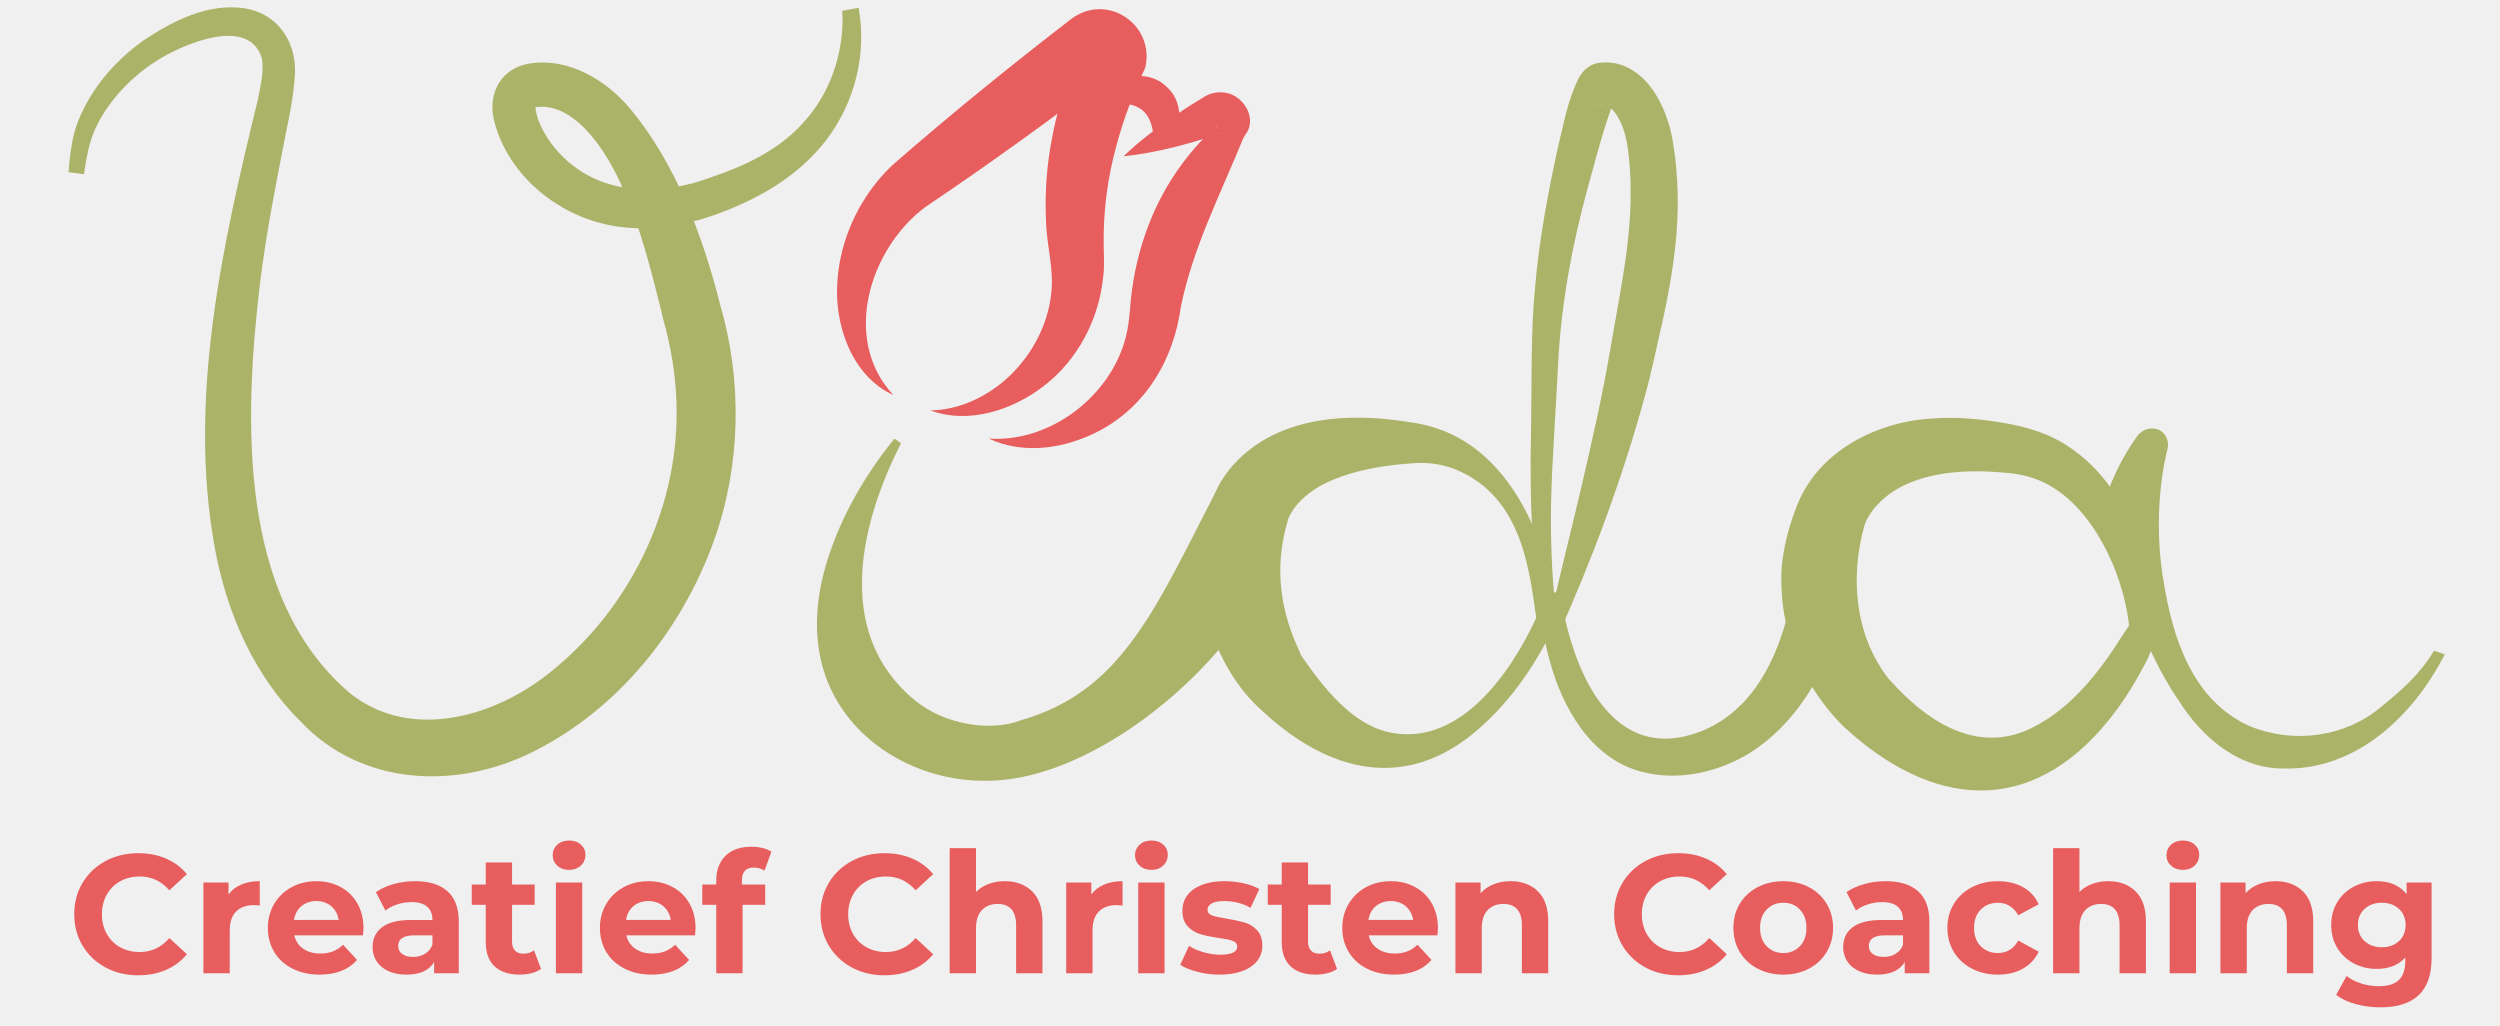
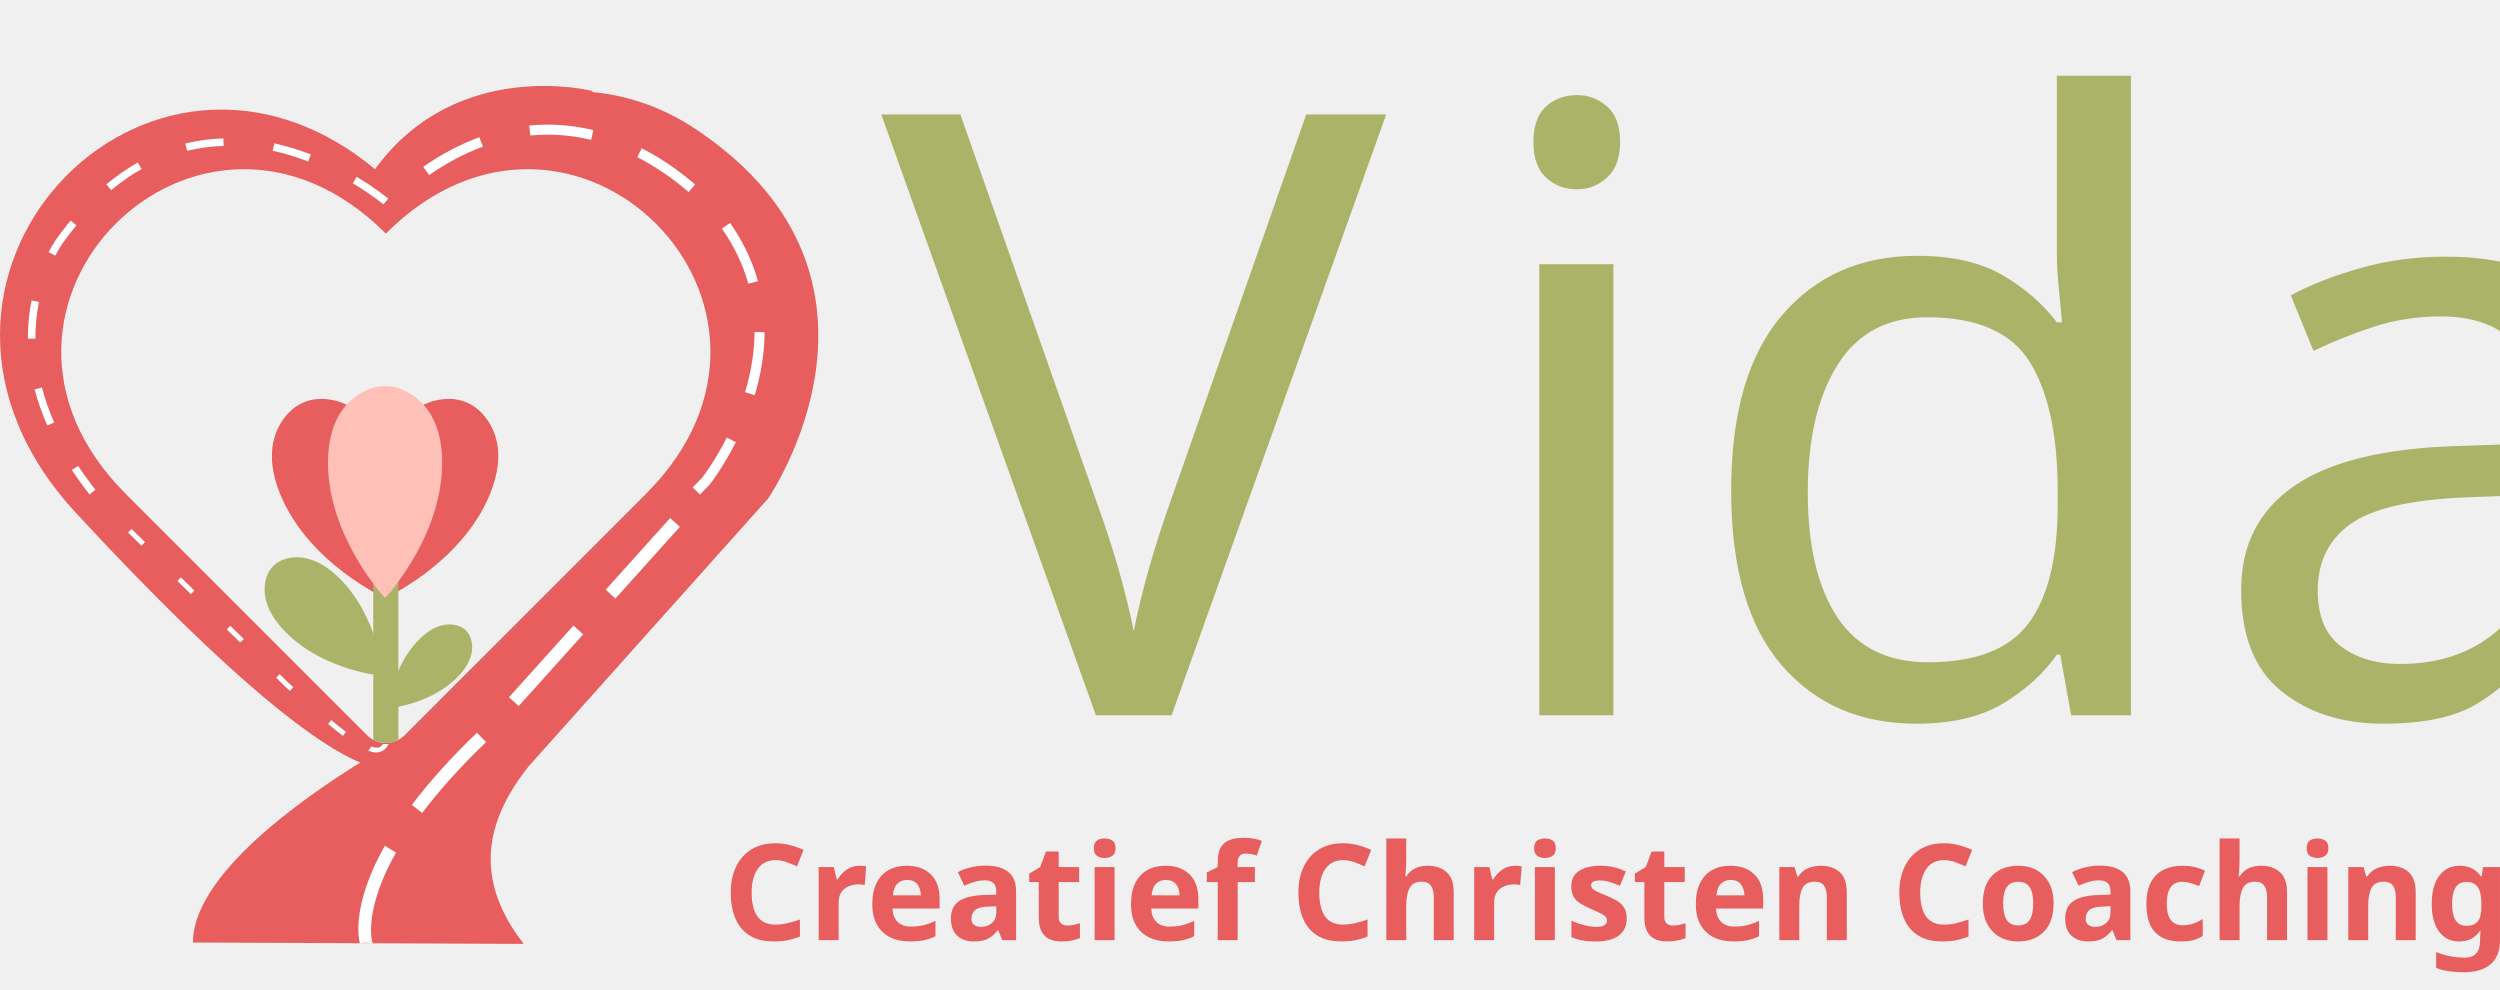
- <svg xmlns="http://www.w3.org/2000/svg" id="Layer_1" viewBox="0 0 1024 420">
+ <svg xmlns="http://www.w3.org/2000/svg" id="Layer_1" viewBox="0 0 1672.19 661.94">
  <defs>
-     <style>.cls-1{fill:#e85d5d;}.cls-2{fill:#abb368;}</style>
+     <style>.cls-1{fill:#fff;}.cls-2{fill:#ffc0b8;}.cls-3{letter-spacing:.06em;}.cls-4{font-family:MarianeLusia, 'Mariane Lusia';font-size:562.87px;}.cls-4,.cls-5{fill:#abb368;}.cls-6{fill:#e85d5d;}</style>
  </defs>
-   <path class="cls-1" d="m43.22,396.26c-3.98-2.14-7.11-5.11-9.39-8.91-2.28-3.8-3.42-8.09-3.42-12.88s1.14-9.08,3.42-12.88c2.28-3.8,5.41-6.77,9.39-8.91,3.98-2.14,8.46-3.21,13.44-3.21,4.19,0,7.98.74,11.36,2.21,3.38,1.47,6.23,3.59,8.53,6.36l-7.18,6.63c-3.27-3.78-7.32-5.66-12.16-5.66-2.99,0-5.67.66-8.01,1.97s-4.18,3.14-5.49,5.49-1.97,5.02-1.97,8.01.66,5.67,1.97,8.01,3.14,4.18,5.49,5.49,5.02,1.97,8.01,1.97c4.83,0,8.89-1.91,12.16-5.73l7.18,6.63c-2.3,2.81-5.16,4.95-8.57,6.42-3.41,1.47-7.21,2.21-11.4,2.21-4.93,0-9.38-1.07-13.37-3.21Z" />
-   <path class="cls-1" d="m98.83,362.31c2.19-.92,4.71-1.38,7.56-1.38v9.95c-1.2-.09-2-.14-2.42-.14-3.09,0-5.5.86-7.25,2.59-1.75,1.73-2.62,4.32-2.62,7.77v17.55h-10.78v-37.16h10.29v4.9c1.29-1.8,3.03-3.15,5.21-4.08Z" />
-   <path class="cls-1" d="m148.67,383.1h-28.12c.51,2.3,1.7,4.12,3.59,5.46,1.89,1.34,4.24,2,7.05,2,1.93,0,3.65-.29,5.15-.86,1.5-.58,2.89-1.49,4.18-2.73l5.73,6.22c-3.5,4.01-8.61,6.01-15.33,6.01-4.19,0-7.9-.82-11.12-2.45-3.22-1.63-5.71-3.9-7.46-6.8-1.75-2.9-2.62-6.19-2.62-9.88s.86-6.92,2.59-9.84c1.73-2.92,4.1-5.2,7.12-6.84,3.02-1.63,6.39-2.45,10.12-2.45s6.93.78,9.88,2.35,5.26,3.81,6.94,6.74c1.68,2.92,2.52,6.32,2.52,10.19,0,.14-.07,1.11-.21,2.9Zm-25.21-11.95c-1.66,1.38-2.67,3.27-3.04,5.66h18.31c-.37-2.35-1.38-4.22-3.04-5.63-1.66-1.4-3.69-2.11-6.08-2.11s-4.49.69-6.15,2.07Z" />
-   <path class="cls-1" d="m183.28,365.04c3.08,2.74,4.63,6.87,4.63,12.4v21.21h-10.09v-4.63c-2.03,3.45-5.8,5.18-11.33,5.18-2.86,0-5.33-.48-7.43-1.45-2.1-.97-3.7-2.3-4.8-4.01-1.11-1.7-1.66-3.64-1.66-5.8,0-3.45,1.3-6.17,3.9-8.15,2.6-1.98,6.62-2.97,12.05-2.97h8.57c0-2.35-.71-4.16-2.14-5.42-1.43-1.27-3.57-1.9-6.42-1.9-1.98,0-3.93.31-5.84.93s-3.54,1.46-4.87,2.52l-3.87-7.53c2.03-1.43,4.46-2.53,7.29-3.32,2.83-.78,5.74-1.17,8.74-1.17,5.76,0,10.18,1.37,13.26,4.11Zm-9.19,25.63c1.43-.85,2.44-2.11,3.04-3.76v-3.8h-7.39c-4.42,0-6.63,1.45-6.63,4.35,0,1.38.54,2.48,1.62,3.28,1.08.81,2.57,1.21,4.46,1.21s3.48-.43,4.9-1.28Z" />
-   <path class="cls-1" d="m221.62,396.85c-1.06.78-2.36,1.37-3.9,1.76s-3.17.59-4.87.59c-4.42,0-7.84-1.13-10.26-3.38-2.42-2.26-3.63-5.57-3.63-9.95v-15.27h-5.73v-8.29h5.73v-9.05h10.78v9.05h9.26v8.29h-9.26v15.13c0,1.57.4,2.78,1.21,3.63.8.85,1.95,1.28,3.42,1.28,1.7,0,3.15-.46,4.35-1.38l2.9,7.6Z" />
-   <path class="cls-1" d="m228.25,354.57c-1.24-1.15-1.87-2.58-1.87-4.28s.62-3.13,1.87-4.28c1.24-1.15,2.85-1.73,4.84-1.73s3.59.55,4.83,1.66,1.87,2.49,1.87,4.14c0,1.8-.62,3.28-1.87,4.46-1.24,1.17-2.86,1.76-4.83,1.76s-3.59-.58-4.84-1.73Zm-.55,6.91h10.78v37.16h-10.78v-37.16Z" />
-   <path class="cls-1" d="m284.68,383.1h-28.12c.51,2.3,1.7,4.12,3.59,5.46,1.89,1.34,4.24,2,7.05,2,1.93,0,3.65-.29,5.15-.86,1.5-.58,2.89-1.49,4.18-2.73l5.73,6.22c-3.5,4.01-8.61,6.01-15.33,6.01-4.19,0-7.9-.82-11.12-2.45-3.22-1.63-5.71-3.9-7.46-6.8-1.75-2.9-2.62-6.19-2.62-9.88s.86-6.92,2.59-9.84c1.73-2.92,4.1-5.2,7.12-6.84,3.02-1.63,6.39-2.45,10.12-2.45s6.93.78,9.88,2.35,5.26,3.81,6.94,6.74c1.68,2.92,2.52,6.32,2.52,10.19,0,.14-.07,1.11-.21,2.9Zm-25.21-11.95c-1.66,1.38-2.67,3.27-3.04,5.66h18.31c-.37-2.35-1.38-4.22-3.04-5.63-1.66-1.4-3.69-2.11-6.08-2.11s-4.49.69-6.15,2.07Z" />
-   <path class="cls-1" d="m303.89,362.31h9.53v8.29h-9.26v28.05h-10.78v-28.05h-5.73v-8.29h5.73v-1.66c0-4.24,1.25-7.6,3.76-10.09,2.51-2.49,6.04-3.73,10.6-3.73,1.61,0,3.14.17,4.59.52,1.45.35,2.66.84,3.63,1.49l-2.83,7.81c-1.24-.87-2.69-1.31-4.35-1.31-3.27,0-4.9,1.8-4.9,5.39v1.59Z" />
-   <path class="cls-1" d="m348.89,396.26c-3.98-2.14-7.11-5.11-9.39-8.91-2.28-3.8-3.42-8.09-3.42-12.88s1.14-9.08,3.42-12.88c2.28-3.8,5.41-6.77,9.39-8.91,3.98-2.14,8.46-3.21,13.44-3.21,4.19,0,7.98.74,11.36,2.21,3.38,1.47,6.23,3.59,8.53,6.36l-7.18,6.63c-3.27-3.78-7.32-5.66-12.16-5.66-2.99,0-5.67.66-8.01,1.97s-4.18,3.14-5.49,5.49-1.97,5.02-1.97,8.01.66,5.67,1.97,8.01,3.14,4.18,5.49,5.49,5.02,1.97,8.01,1.97c4.83,0,8.89-1.91,12.16-5.73l7.18,6.63c-2.3,2.81-5.16,4.95-8.57,6.42-3.41,1.47-7.21,2.21-11.4,2.21-4.93,0-9.38-1.07-13.37-3.21Z" />
-   <path class="cls-1" d="m422.74,365.07c2.83,2.76,4.25,6.86,4.25,12.3v21.28h-10.78v-19.62c0-2.95-.65-5.15-1.93-6.6-1.29-1.45-3.16-2.18-5.6-2.18-2.72,0-4.88.84-6.49,2.52-1.61,1.68-2.42,4.18-2.42,7.5v18.38h-10.78v-51.26h10.78v17.96c1.43-1.43,3.15-2.52,5.18-3.28s4.24-1.14,6.63-1.14c4.6,0,8.32,1.38,11.16,4.14Z" />
-   <path class="cls-1" d="m452.23,362.31c2.19-.92,4.71-1.38,7.56-1.38v9.95c-1.2-.09-2-.14-2.42-.14-3.09,0-5.5.86-7.25,2.59-1.75,1.73-2.62,4.32-2.62,7.77v17.55h-10.78v-37.16h10.29v4.9c1.29-1.8,3.03-3.15,5.21-4.08Z" />
-   <path class="cls-1" d="m466.77,354.57c-1.24-1.15-1.87-2.58-1.87-4.28s.62-3.13,1.87-4.28c1.24-1.15,2.85-1.73,4.84-1.73s3.59.55,4.83,1.66,1.87,2.49,1.87,4.14c0,1.8-.62,3.28-1.87,4.46-1.24,1.17-2.86,1.76-4.83,1.76s-3.59-.58-4.84-1.73Zm-.55,6.91h10.78v37.16h-10.78v-37.16Z" />
-   <path class="cls-1" d="m490.47,398.06c-2.95-.76-5.3-1.72-7.05-2.87l3.59-7.74c1.66,1.06,3.66,1.92,6.01,2.59,2.35.67,4.65,1,6.91,1,4.56,0,6.84-1.13,6.84-3.38,0-1.06-.62-1.82-1.87-2.28s-3.16-.85-5.73-1.17c-3.04-.46-5.55-.99-7.53-1.59-1.98-.6-3.7-1.66-5.15-3.18-1.45-1.52-2.18-3.68-2.18-6.49,0-2.35.68-4.43,2.04-6.25,1.36-1.82,3.34-3.23,5.94-4.25,2.6-1.01,5.68-1.52,9.22-1.52,2.62,0,5.24.29,7.84.86,2.6.58,4.75,1.37,6.46,2.38l-3.59,7.67c-3.27-1.84-6.84-2.76-10.71-2.76-2.3,0-4.03.32-5.18.97-1.15.65-1.73,1.47-1.73,2.49,0,1.15.62,1.96,1.87,2.42,1.24.46,3.22.9,5.94,1.31,3.04.51,5.53,1.05,7.46,1.62s3.61,1.62,5.04,3.14c1.43,1.52,2.14,3.64,2.14,6.36,0,2.3-.69,4.35-2.07,6.15-1.38,1.8-3.4,3.19-6.04,4.18-2.65.99-5.79,1.49-9.43,1.49-3.09,0-6.1-.38-9.05-1.14Z" />
-   <path class="cls-1" d="m547.66,396.85c-1.06.78-2.36,1.37-3.9,1.76s-3.17.59-4.87.59c-4.42,0-7.84-1.13-10.26-3.38-2.42-2.26-3.63-5.57-3.63-9.95v-15.27h-5.73v-8.29h5.73v-9.05h10.78v9.05h9.26v8.29h-9.26v15.13c0,1.57.4,2.78,1.21,3.63.8.85,1.95,1.28,3.42,1.28,1.7,0,3.15-.46,4.35-1.38l2.9,7.6Z" />
-   <path class="cls-1" d="m588.76,383.1h-28.12c.51,2.3,1.7,4.12,3.59,5.46,1.89,1.34,4.24,2,7.05,2,1.93,0,3.65-.29,5.15-.86,1.5-.58,2.89-1.49,4.18-2.73l5.73,6.22c-3.5,4.01-8.61,6.01-15.33,6.01-4.19,0-7.9-.82-11.12-2.45-3.22-1.63-5.71-3.9-7.46-6.8-1.75-2.9-2.62-6.19-2.62-9.88s.86-6.92,2.59-9.84c1.73-2.92,4.1-5.2,7.12-6.84,3.02-1.63,6.39-2.45,10.12-2.45s6.93.78,9.88,2.35,5.26,3.81,6.94,6.74c1.68,2.92,2.52,6.32,2.52,10.19,0,.14-.07,1.11-.21,2.9Zm-25.21-11.95c-1.66,1.38-2.67,3.27-3.04,5.66h18.31c-.37-2.35-1.38-4.22-3.04-5.63-1.66-1.4-3.69-2.11-6.08-2.11s-4.49.69-6.15,2.07Z" />
-   <path class="cls-1" d="m629.9,365.07c2.83,2.76,4.25,6.86,4.25,12.3v21.28h-10.78v-19.62c0-2.95-.65-5.15-1.93-6.6-1.29-1.45-3.16-2.18-5.6-2.18-2.72,0-4.88.84-6.49,2.52-1.61,1.68-2.42,4.18-2.42,7.5v18.38h-10.78v-37.16h10.29v4.35c1.43-1.57,3.2-2.77,5.32-3.63,2.12-.85,4.44-1.28,6.98-1.28,4.6,0,8.32,1.38,11.16,4.14Z" />
-   <path class="cls-1" d="m673.97,396.26c-3.98-2.14-7.11-5.11-9.39-8.91-2.28-3.8-3.42-8.09-3.42-12.88s1.14-9.08,3.42-12.88c2.28-3.8,5.41-6.77,9.39-8.91,3.98-2.14,8.46-3.21,13.44-3.21,4.19,0,7.98.74,11.36,2.21,3.38,1.47,6.23,3.59,8.53,6.36l-7.18,6.63c-3.27-3.78-7.32-5.66-12.16-5.66-2.99,0-5.67.66-8.01,1.97s-4.18,3.14-5.49,5.49-1.97,5.02-1.97,8.01.66,5.67,1.97,8.01,3.14,4.18,5.49,5.49,5.02,1.97,8.01,1.97c4.83,0,8.89-1.91,12.16-5.73l7.18,6.63c-2.3,2.81-5.16,4.95-8.57,6.42-3.41,1.47-7.21,2.21-11.4,2.21-4.93,0-9.38-1.07-13.37-3.21Z" />
-   <path class="cls-1" d="m719.91,396.75c-3.11-1.63-5.54-3.9-7.29-6.8-1.75-2.9-2.62-6.19-2.62-9.88s.87-6.98,2.62-9.88c1.75-2.9,4.18-5.17,7.29-6.8s6.62-2.45,10.54-2.45,7.41.82,10.5,2.45c3.08,1.63,5.5,3.9,7.25,6.8,1.75,2.9,2.62,6.2,2.62,9.88s-.88,6.98-2.62,9.88c-1.75,2.9-4.17,5.17-7.25,6.8-3.09,1.63-6.59,2.45-10.5,2.45s-7.43-.82-10.54-2.45Zm17.34-9.19c1.77-1.87,2.66-4.36,2.66-7.5s-.89-5.63-2.66-7.5c-1.77-1.87-4.04-2.8-6.8-2.8s-5.04.93-6.84,2.8-2.69,4.36-2.69,7.5.9,5.63,2.69,7.5,4.08,2.8,6.84,2.8,5.03-.93,6.8-2.8Z" />
-   <path class="cls-1" d="m785.64,365.04c3.08,2.74,4.63,6.87,4.63,12.4v21.21h-10.09v-4.63c-2.03,3.45-5.8,5.18-11.33,5.18-2.86,0-5.33-.48-7.43-1.45-2.1-.97-3.7-2.3-4.8-4.01-1.11-1.7-1.66-3.64-1.66-5.8,0-3.45,1.3-6.17,3.9-8.15,2.6-1.98,6.62-2.97,12.05-2.97h8.57c0-2.35-.71-4.16-2.14-5.42-1.43-1.27-3.57-1.9-6.42-1.9-1.98,0-3.93.31-5.84.93s-3.54,1.46-4.87,2.52l-3.87-7.53c2.03-1.43,4.46-2.53,7.29-3.32,2.83-.78,5.74-1.17,8.74-1.17,5.76,0,10.18,1.37,13.26,4.11Zm-9.19,25.63c1.43-.85,2.44-2.11,3.04-3.76v-3.8h-7.39c-4.42,0-6.63,1.45-6.63,4.35,0,1.38.54,2.48,1.62,3.28,1.08.81,2.57,1.21,4.46,1.21s3.48-.43,4.9-1.28Z" />
-   <path class="cls-1" d="m807.71,396.75c-3.16-1.63-5.62-3.9-7.39-6.8-1.77-2.9-2.66-6.19-2.66-9.88s.89-6.98,2.66-9.88c1.77-2.9,4.24-5.17,7.39-6.8,3.15-1.63,6.71-2.45,10.67-2.45s7.33.82,10.26,2.45c2.92,1.63,5.05,3.97,6.39,7.01l-8.36,4.49c-1.93-3.41-4.72-5.11-8.36-5.11-2.81,0-5.14.92-6.98,2.76-1.84,1.84-2.76,4.35-2.76,7.53s.92,5.69,2.76,7.53c1.84,1.84,4.17,2.76,6.98,2.76,3.68,0,6.47-1.7,8.36-5.11l8.36,4.56c-1.34,2.95-3.47,5.25-6.39,6.91-2.92,1.66-6.34,2.49-10.26,2.49s-7.52-.82-10.67-2.45Z" />
-   <path class="cls-1" d="m874.71,365.07c2.83,2.76,4.25,6.86,4.25,12.3v21.28h-10.78v-19.62c0-2.95-.65-5.15-1.93-6.6-1.29-1.45-3.16-2.18-5.6-2.18-2.72,0-4.88.84-6.49,2.52-1.61,1.68-2.42,4.18-2.42,7.5v18.38h-10.78v-51.26h10.78v17.96c1.43-1.43,3.15-2.52,5.18-3.28s4.24-1.14,6.63-1.14c4.6,0,8.32,1.38,11.16,4.14Z" />
-   <path class="cls-1" d="m889.26,354.57c-1.24-1.15-1.87-2.58-1.87-4.28s.62-3.13,1.87-4.28c1.24-1.15,2.85-1.73,4.84-1.73s3.59.55,4.83,1.66,1.87,2.49,1.87,4.14c0,1.8-.62,3.28-1.87,4.46-1.24,1.17-2.86,1.76-4.83,1.76s-3.59-.58-4.84-1.73Zm-.55,6.91h10.78v37.16h-10.78v-37.16Z" />
-   <path class="cls-1" d="m943.24,365.07c2.83,2.76,4.25,6.86,4.25,12.3v21.28h-10.78v-19.62c0-2.95-.65-5.15-1.93-6.6-1.29-1.45-3.16-2.18-5.6-2.18-2.72,0-4.88.84-6.49,2.52-1.61,1.68-2.42,4.18-2.42,7.5v18.38h-10.78v-37.16h10.29v4.35c1.43-1.57,3.2-2.77,5.32-3.63,2.12-.85,4.44-1.28,6.98-1.28,4.6,0,8.32,1.38,11.16,4.14Z" />
-   <path class="cls-1" d="m995.98,361.48v30.95c0,6.81-1.77,11.88-5.32,15.2-3.55,3.32-8.73,4.97-15.54,4.97-3.59,0-7-.44-10.22-1.31-3.22-.88-5.9-2.14-8.01-3.8l4.28-7.74c1.56,1.29,3.54,2.31,5.94,3.07,2.39.76,4.79,1.14,7.18,1.14,3.73,0,6.48-.84,8.25-2.52,1.77-1.68,2.66-4.22,2.66-7.63v-1.59c-2.81,3.09-6.72,4.63-11.74,4.63-3.41,0-6.53-.75-9.36-2.25-2.83-1.5-5.08-3.6-6.74-6.32-1.66-2.72-2.49-5.85-2.49-9.39s.83-6.68,2.49-9.39c1.66-2.72,3.9-4.82,6.74-6.32,2.83-1.5,5.95-2.25,9.36-2.25,5.39,0,9.49,1.77,12.3,5.32v-4.77h10.22Zm-13.37,24c1.82-1.68,2.73-3.88,2.73-6.6s-.91-4.92-2.73-6.6c-1.82-1.68-4.16-2.52-7.01-2.52s-5.21.84-7.05,2.52c-1.84,1.68-2.76,3.88-2.76,6.6s.92,4.92,2.76,6.6c1.84,1.68,4.19,2.52,7.05,2.52s5.19-.84,7.01-2.52Z" />
-   <path class="cls-2" d="m500.01,197.48c-26.57,51.09-39.64,85.45-81.94,97.56-11.15,4.43-30.43,2.6-43.73-8.52-33.69-28.17-21.04-74.04-5.29-104.97h0s-2.7-1.88-2.7-1.88c-12.01,14.83-21.85,31.75-27.58,50.19-4,13.1-5.69,27.18-2.41,41,7.18,30.68,37.6,49.58,68.21,48.92,50.11-.2,115.73-60.75,121.96-106.4l-17.36-26.96" />
-   <path class="cls-2" d="m527.1,214.6c-3.83,13.54-3.55,27.22.68,40.75,1.24,4.22,3.11,8.49,4.94,12.45,0,0,.04.14.04.14l.02.07s-.02,0-.04,0c-.03-.01,0,.04-.07-.02-.04-.03-.09-.08-.11-.09l.05.08c3.61,5.19,7.3,10.39,11.44,15.06,6.33,7.19,13.85,13.8,23.2,16.48,29.66,7.92,51.54-23.64,61.98-46.46h0c-2.74-20.37-5.96-41.42-22.18-54.48-4.25-3.32-9.2-5.98-14.36-7.5-4.76-1.41-9.89-1.72-14.78-1.26-16.81,1.12-42.37,5.71-50.14,22.36l-.68,2.42Zm110.76,38.59l-.08.59-.03.19-.09.19c-7.75,16.75-18.16,32.35-32.16,44.55-29.71,25.88-61.47,17.61-88.33-7.4-10.71-9.39-17.88-22.25-22.01-35.77-5.19-17-4.05-35.53,2.01-52.15,3.96-10.4,12.21-18.55,21.76-23.88,12.49-6.89,27.04-8.86,41.09-8.35,6.97.19,13.83,1.12,20.67,2.28,5.78,1.11,11.52,3.04,16.7,5.88,25.34,13.97,37.26,46.54,40.45,73.87h0Z" />
-   <path class="cls-2" d="m872.18,256.92c-.02.37.04.92.02.71-.06-.75-.2-2.06-.3-2.83-2.64-20.59-14.5-46.38-33.14-56.36-4.66-2.51-9.74-3.99-14.96-4.57-5.88-.6-11.95-1.01-17.78-.76-13.86.47-28.66,3.96-37.72,14.37-2.04,2.39-4.07,5.43-4.77,8.29,0,0-.72,2.74-.72,2.74-4.38,18.44-2.83,38.79,7.59,55.04.97,1.59,2.23,3.23,3.1,4.4,1.09,1.13,2.22,2.46,3.31,3.56,15.06,15.83,34.82,27.22,56.03,16.35,15.72-7.98,27.27-22.8,36.56-37.67,1.13-1.61,2.33-3.33,3.18-5.08l-.41,1.4c-.02.13-.02.27,0,.41h0Zm12.02.43c.02.56-.17,1.17-.21,1.73,0,0-.32.79-.32.79-1.68,4.28-3.08,8.58-5.35,12.59-6.47,12.24-14.07,23.44-24.45,33.15-32.76,30.35-69.69,19.38-99.43-8.7-12.19-12.34-20.46-28.34-23.65-45.42-.59-3.57-1.03-8.01-1.12-11.62-.11-3.85-.04-7.8.61-11.61,1.01-7.39,3.22-14.76,5.97-21.68,9.04-22.29,33.08-34.11,55.92-35.22,9.54-.62,18.93.23,28.2,1.82,9.77,1.58,19.52,4.53,27.67,10.26,23.46,15.99,31.55,44.92,35.9,71.34.12,1.02.26,1.39.26,2.57h0Z" />
-   <path class="cls-1" d="m404.94,179.65c27.23,1.82,53.63-20.41,57.22-46.83.46-2.72.78-7.56,1.06-10.37,2.09-19.79,9.02-39.27,20.9-55.25,4.68-6.32,9.95-12.16,16.15-17.04.07-.1-.77,1.4-.75,1.38-.77-.36-1.4.07-1.67.62-.6,1.26.36,2.48,1.74,2.54.47.03.98-.07,1.36-.37-.17.04-.51.16-.75.24-13.02,4.34-26.22,8.01-39.98,9.43,3.39-3.32,6.96-6.26,10.57-9.1,7.19-5.59,14.73-10.6,22.5-15.27,2.05-1.29,4.59-1.9,7.02-1.81,8.57.07,15.27,10.65,9.62,17.58-.01.02-.77,1.41-.78,1.42-9.33,22.89-20.47,44.53-25.46,68.73-2.89,21.49-14,40.34-32.86,50.62-13.99,7.5-31.28,10.33-45.87,3.46h0Z" />
-   <path class="cls-1" d="m365.89,161.79c-17.02-7.72-24.41-29.07-22.85-47.01,1.15-16.34,8.28-32.07,19.44-44.09,1.26-1.22,2.74-2.84,4.09-3.95,23.32-20.34,47.56-39.95,72.07-58.87,14.6-11.14,34.49,2.03,30.49,19.79-4.71,10.19-8.84,20.69-11.72,31.53-3.75,13.45-5.58,27.39-5.33,41.35.05,3.8.34,9.1-.21,12.85-1.73,17.48-10.55,34.3-24.59,44.91-12.8,9.83-30.79,15.52-46.16,9.83,7.78-.17,14.94-2.44,21.18-5.92,17.78-9.69,29.7-30.09,28.46-49.74-.38-7.41-2.22-14.91-2.32-22.38-.77-16.56,1.52-33.2,6.23-49.07,2.27-7.87,5.17-15.53,8.49-22.98,0,0-1.1,3.82-1.1,3.82-1.08,7.2,7.32,12.43,13.32,8.09-23.61,18.02-50.61,37.55-76.21,54.74-22.91,16.94-34.63,54.19-13.29,77.08h0Z" />
-   <path class="cls-1" d="m472.49,60.1c12.55-1.56,13.47-17.78,5.21-24.66-7.62-7.62-23.73-5.15-24.06,7.53,12.97-2.36,19.5,3.05,18.85,17.14Z" />
-   <path class="cls-2" d="m873.72,239.7l12.42-2c3.74,23.71,11.91,49.3,35.46,59.78,18.28,7.4,39.13,4.33,53.79-8,8.88-7.34,15.61-13.09,21.62-22.98.27.13,4.1,1.43,4.36,1.56-13.06,25.42-36.56,47.91-66.95,46.7-18.09-.23-32.98-13.32-42.05-27.87,0,0-17.34-24.48-18.65-46.44" />
-   <path class="cls-2" d="m886.14,177.41c1.7,1.73,2.22,4.28,1.64,6.64-.92,3.74-1.66,7.53-2.19,11.36-1.84,13.32-1.77,26.87.16,40.14.13.84.28,1.77.43,2.45l-11.9,1.54c-.14-5.43-.02-10.93.38-16.43l-5.82.75c-.02-3.1.13-6.2.45-9.28-2.8-1.75-5.49-3.67-8.24-5.52,2.79-10.8,7.68-21.03,14.14-30.14,1.46-2.06,3.79-3.45,6.32-3.42,1.54.01,3.22.47,4.64,1.92Z" />
-   <path class="cls-2" d="m351.67,3.18c3.55,19.14-1.71,39.43-13.72,54.8-9.1,11.58-21.48,19.97-34.77,25.84-17.71,8.05-38.11,12.71-57.56,7.47-20.29-5.44-38.3-21.48-43.34-42.3-2.54-11.13,3.22-21.35,14.96-23.02,15.82-2.35,30.96,6.84,40.69,18.32,18.71,22.33,30,52.46,36.99,80.31,9.21,31.44,8.58,65.88-2.46,96.79-13.22,36.77-39.45,69.51-74.88,86.9-31.06,15.27-69.7,13.54-94.43-12.75-19.28-19.03-30.33-44.84-35.15-71.03-11.32-62,3.54-125.71,17.63-183.78,1.05-5.53,2.57-11.44,1.64-16.81-5.34-17.73-32.71-5.66-43.23,1.05-10.39,6.6-19.82,16.52-24.99,27.72-2.7,5.91-3.65,12.13-4.67,18.67,0,0-6.32-.85-6.32-.85.6-6.8,1.3-14.13,3.86-20.71,5.38-13.58,14.93-24.6,26.64-33.1,12.17-8.1,26.57-15.57,41.7-13.29,14.6,2.48,22.02,15.27,20.37,29.27-.55,7.17-1.93,13.97-3.33,20.83-4.1,20.96-8.22,41.56-10.82,62.62-6.53,55.41-9.23,128.31,36.64,167.63,25.58,20.59,61.44,9.45,84.32-10.1,31.87-26.41,51.16-67.51,49.63-109-.38-11.5-2.27-22.85-5.43-33.96,0,0-.81-3.43-.81-3.43-5.16-20.6-10.48-42.06-20.9-60.53-6.6-11.31-17.25-24.81-30.94-22.81-.11.04.07-.04.23-.26.19-.2.27-.47.25-.45-.41,1.57.6,5.02,1.5,7.08,2.16,5.14,5.43,9.85,9.46,13.79,16.29,16.21,40.44,16.26,61.07,8.45,13.79-4.67,27.58-11.16,37.37-22.16,9.93-10.61,15.59-25.21,16.17-39.78.12-2.04.07-4.18-.08-6.18,0,0,6.71-1.2,6.71-1.2h0Z" />
-   <path class="cls-2" d="m633.28,264.05c-5.69-28.73-6.88-58.48-6.16-87.73.31-17.5-.13-41.54,1.65-58.72,1.67-19.39,5.39-39.29,9.61-58.31,2.28-9.27,3.91-18.85,8.43-27.58,1.27-2.22,3.15-4.22,5.54-5.25,1.16-.5,2.56-.79,3.83-.81,0,0-1.12.07-1.12.07,3.36-.41,6.77-.02,9.95,1.17,10.7,4.36,16.27,15.66,19.01,25.57,1.1,3.93,1.62,8.42,2.18,12.47.7,6.62,1.1,13.4,1,20.04-.19,15.64-2.9,31.26-6.18,46.45-2.04,8.66-4.58,21.22-6.98,29.69-9.24,34.27-21.74,67.68-36.23,100.02,0,0-4.36-1.44-4.36-1.44,4.36-19.75,9.33-39.25,13.94-58.73,4.47-19.18,9-39.04,12.27-58.39,4.67-27.33,10.51-52.42,7.41-79.22-.69-6.85-2.63-15.4-8.09-19.77-.79-.48-1.08-.54-1.68-.54,0,0-4.92-.02-4.92-.02,1.33-.03,4.4.28,5.67-.12,1.29-.35,2.56-.98,3.45-1.99.08-.07.15-.16.21-.25.03-.06.04-.06.03-.05-.01.03,0-.03-.04.04-1.52,2.66-2.48,5.89-3.56,9.01-2.54,7.64-5.65,19.58-7.88,27.53-6.27,23.09-10.66,46.46-11.98,70.42-.76,16.59-2.61,41.56-2.95,57.98-.27,14.42.21,28.84,1.76,43.18.52,4.78,1.15,9.54,1.88,14.29l-5.68,1h0Z" />
-   <path class="cls-2" d="m639.04,242.48c4.37,30.46,20.48,72.13,58.39,56.78,27.05-11.3,35.88-43.58,38.89-70.44.39-3.87.65-7.74.7-11.61,0-.21,0-.51,0-.59,0,0,24.31.7,24.31.7-.17,2.49-.46,5.12-.79,7.58-4.52,31-15.7,65.37-43.44,83.29-13.35,8.25-29.98,12.02-45.39,7.74-20.27-5.65-31.79-26.29-36.86-44.98-2.54-9.16-4.14-18.29-4.75-27.79,0,0,8.95-.68,8.95-.68h0Z" />
+   <path class="cls-6" d="m466.91,87.43c-20.9-14.35-45.29-23.6-71.27-25.9l1.09-.57s-90.85-23.53-145.9,52.21h0C98.19-13.32-92.84,187.89,50.82,343.1c108.44,117.16,163.04,155.74,190.11,166.98-39.75,24.64-111.89,75.51-111.89,120.34l221.3.92c-33.83-43.25-25.91-82.29,3.58-119.16l159.87-178.77s100.71-146.15-46.88-245.98Zm-34.78,242.84l-161.55,161.55c-1.06,1.06-2.23,1.94-3.46,2.67-.21.21-.41.41-.63.63v-.26c-6.7,3.63-15.25,2.62-20.91-3.04l-161.55-161.55C-40.83,205.42,133.22,31.37,258.08,156.22v-31.44s0,0,0,0v31.44c124.86-124.86,298.91,49.2,174.05,174.05Z" />
+   <rect class="cls-1" x="89.63" y="353.06" width="3.36" height="12.62" transform="translate(-229.18 172.9) rotate(-45.55)" />
+   <rect class="cls-1" x="155.68" y="417.85" width="3.36" height="12.62" transform="translate(-255.63 239.47) rotate(-45.55)" />
+   <path class="cls-1" d="m187.06,450.94l-2.36,2.4,5.72,5.61s1.29,1.19,3.49,3.17l2.25-2.5c-2.15-1.94-3.43-3.11-3.43-3.11l-5.68-5.57Z" />
+   <rect class="cls-1" x="122.66" y="385.46" width="3.36" height="12.62" transform="translate(-242.41 206.19) rotate(-45.55)" />
+   <path class="cls-1" d="m256.11,497.66c-.3.25-1.6,4.1-7.68,1.66l-2.05,2.74c4.67,2.31,10.58,1.74,13.56-4.4h-3.83Z" />
+   <path class="cls-1" d="m219.45,484.26c3.58,2.96,6.91,5.63,9.9,7.94l2.06-2.66c-2.97-2.29-6.27-4.94-9.82-7.87l-2.14,2.59Z" />
+   <path class="cls-1" d="m59.89,330.71c-4.26-5.39-8.24-10.88-11.84-16.31l4.2-2.79c3.53,5.31,7.43,10.69,11.6,15.97l-3.96,3.13Zm-28.27-46.11c-3.52-8.01-6.36-16.15-8.45-24.17l4.88-1.27c2.02,7.77,4.77,15.64,8.18,23.41l-4.62,2.03Zm-12.97-58.05v-.67c0-8.4.83-16.78,2.46-24.92l4.95.99c-1.57,7.81-2.36,15.86-2.36,23.93v.64s-5.05.03-5.05.03Zm18.3-55.55l-4.46-2.36c3.38-6.41,6.13-10.02,6.46-10.45,2.69-3.69,5.47-7.27,8.26-10.64l3.89,3.21c-2.73,3.31-5.46,6.82-8.1,10.44l-.05.07s-2.69,3.47-6,9.73Zm219.49-34.3c-.08-.06-7.75-6.53-20.46-14.11l2.58-4.33c13.1,7.81,20.82,14.32,21.14,14.6l-3.27,3.85Zm-182.09-9.5l-3.23-3.88c6.76-5.62,13.84-10.55,21.05-14.63l2.49,4.39c-6.95,3.94-13.78,8.69-20.31,14.12Zm131.8-19.19c-7.94-3.06-15.94-5.48-23.77-7.2l1.08-4.93c8.08,1.77,16.32,4.27,24.5,7.42l-1.81,4.71Zm-80.99-7.12l-1.2-4.9c8.25-2.02,16.83-3.17,25.48-3.43l.15,5.04c-8.3.25-16.52,1.35-24.43,3.28Z" />
+   <path class="cls-1" d="m468.19,330.78l-4.89-4.71,6.4-6.61c.92-1.19,8.59-11.25,16.45-26.79l6.02,3.11c-8.65,17.11-16.91,27.58-17.25,28.02l-.21.24-6.52,6.74Zm36.63-66.43l-6.45-2.04c4.11-13.71,6.24-27.24,6.34-40.24l6.73.18c-.1,13.62-2.33,27.79-6.62,42.09Zm-4.3-74.58c-3.58-12.91-9.53-25.31-17.68-36.86l5.48-3.79c8.6,12.2,14.89,25.31,18.68,38.98l-6.48,1.67Zm-39.93-61.3c-10.54-9.18-22.41-17.25-34.31-23.33l2.97-5.96c12.58,6.42,24.59,14.59,35.71,24.27l-4.37,5.02Zm-173.58-11.37l-3.91-5.54c12.29-8.49,24.9-15.15,37.49-19.8l2.45,6.3c-12.07,4.46-24.19,10.87-36.03,19.04Zm108.39-23.54c-13.47-3.26-27.17-4.24-40.66-2.91l-.8-6.68c4.13-.41,8.31-.62,12.45-.62,10.13,0,20.39,1.24,30.48,3.68l-1.47,6.52Z" />
+   <polygon class="cls-1" points="240.7 630.92 240.7 630.92 240.7 630.92 240.7 630.92" />
+   <polygon class="cls-1" points="249.37 630.92 248.88 629.54 242.7 630.92 249.37 630.92" />
+   <polygon class="cls-1" points="240.7 630.92 242.7 630.92 248.88 629.54 240.7 630.92 240.7 630.92" />
+   <polygon class="cls-1" points="448.25 346.5 405.13 394.45 411.63 400.35 454.75 352.4 448.25 346.5" />
+   <path class="cls-1" d="m257.42,565.69c-17.13,30.34-18.34,50.66-17.53,60.07.23,2.68.61,4.39.81,5.16l8.18-1.39s-.37-1.3-.58-3.77c-.58-6.83-.14-25.91,16.57-55.49l-7.44-4.58Z" />
+   <polygon class="cls-1" points="340.45 466.37 346.95 472.27 390.07 424.32 383.57 418.42 340.45 466.37" />
+   <path class="cls-1" d="m275.5,538.36l6.9,5.41c11.52-15.28,25.89-31.22,42.73-47.39l-6.12-6.29c-17.12,16.44-31.76,32.68-43.51,48.28Z" />
+   <path class="cls-6" d="m193.15,276.03c5.78-6.08,13.9-9.44,22.28-9.23,12.24.31,30.82,6.12,42.75,34.94,19.08,46.07-.62,98.3-.62,98.3,0,0-50.86-23-69.95-69.07-11.94-28.82-2.91-46.06,5.52-54.94Z" />
+   <path class="cls-6" d="m322,276.03c-5.78-6.08-13.9-9.44-22.28-9.23-12.24.31-30.82,6.12-42.75,34.94-19.08,46.07.62,98.3.62,98.3,0,0,50.86-23,69.95-69.07,11.94-28.82,2.91-46.06-5.52-54.94Z" />
+   <path class="cls-5" d="m306.77,418.69c3.8,1.3,6.73,4.23,8.03,8.03,1.9,5.55,2.3,15.09-9.13,26.52-18.28,18.28-45.91,20.49-45.91,20.49,0,0,2.21-27.63,20.49-45.91,11.43-11.43,20.98-11.03,26.52-9.13Z" />
+   <path class="cls-5" d="m189.82,374.2c-5.38,1.84-9.53,5.99-11.37,11.37-2.69,7.86-3.26,21.38,12.93,37.57,25.89,25.89,65.02,29.02,65.02,29.02,0,0-3.13-39.13-29.02-65.02-16.19-16.19-29.71-15.63-37.57-12.93Z" />
+   <path class="cls-5" d="m249.67,367.99v126.88c5.23,2.83,11.59,2.83,16.82,0v-126.88h-16.82Z" />
+   <path class="cls-2" d="m245.51,260.81c7.66-3.41,16.46-3.41,24.12,0,11.19,4.97,26.13,17.45,26.13,48.64,0,49.87-38.19,90.58-38.19,90.58,0,0-38.19-40.71-38.19-90.58,0-31.19,14.94-43.67,26.13-48.64Z" />
+   <path class="cls-6" d="m518.77,575.31c-5.19,0-9.16,1.94-11.9,5.82-2.74,3.88-4.12,9.19-4.12,15.93s1.27,12.07,3.8,15.79c2.54,3.73,6.61,5.59,12.21,5.59,2.62,0,5.23-.3,7.83-.9,2.59-.6,5.41-1.43,8.46-2.51v11.36c-2.8,1.13-5.58,1.97-8.32,2.51-2.74.54-5.82.81-9.22.81-6.56,0-11.98-1.36-16.24-4.07-4.27-2.71-7.41-6.53-9.44-11.45-2.03-4.92-3.04-10.66-3.04-17.23s1.16-12.14,3.49-17.09c2.33-4.95,5.71-8.83,10.16-11.63,4.44-2.8,9.89-4.21,16.33-4.21,3.16,0,6.34.4,9.53,1.21,3.19.81,6.25,1.89,9.17,3.27l-4.38,11.01c-2.39-1.13-4.79-2.12-7.2-2.95-2.42-.83-4.79-1.25-7.11-1.25Z" />
+   <path class="cls-6" d="m574.87,579.07c.66,0,1.43.03,2.33.09.89.06,1.61.15,2.15.27l-.98,12.53c-.42-.12-1.03-.22-1.83-.31-.81-.09-1.51-.13-2.1-.13-2.27,0-4.44.4-6.53,1.21-2.09.81-3.77,2.1-5.06,3.89-1.28,1.79-1.92,4.24-1.92,7.34v24.88h-13.33v-48.86h10.11l1.97,8.23h.63c1.43-2.51,3.4-4.65,5.91-6.44,2.51-1.79,5.4-2.68,8.68-2.68Z" />
+   <path class="cls-6" d="m606.55,579.07c6.74,0,12.08,1.92,16.02,5.77,3.94,3.85,5.91,9.32,5.91,16.42v6.44h-31.5c.12,3.76,1.24,6.71,3.36,8.86,2.12,2.15,5.06,3.22,8.81,3.22,3.16,0,6.02-.31,8.59-.94,2.56-.63,5.22-1.6,7.96-2.91v10.29c-2.39,1.19-4.91,2.07-7.56,2.64-2.65.57-5.86.85-9.62.85-4.89,0-9.22-.91-12.98-2.73-3.76-1.82-6.71-4.58-8.86-8.28-2.15-3.7-3.22-8.35-3.22-13.96s.97-10.48,2.91-14.27c1.94-3.79,4.64-6.64,8.1-8.55,3.46-1.91,7.49-2.86,12.08-2.86Zm.09,9.49c-2.57,0-4.7.84-6.4,2.51-1.7,1.67-2.7,4.27-3,7.79h18.7c-.06-2.98-.84-5.44-2.33-7.38-1.49-1.94-3.82-2.91-6.98-2.91Z" />
+   <path class="cls-6" d="m659.34,578.98c6.56,0,11.59,1.42,15.08,4.25,3.49,2.83,5.23,7.17,5.23,13.02v32.57h-9.31l-2.6-6.62h-.36c-2.09,2.63-4.29,4.53-6.62,5.73-2.33,1.19-5.52,1.79-9.57,1.79-4.36,0-7.96-1.27-10.83-3.8-2.86-2.53-4.29-6.43-4.29-11.68s1.82-9.02,5.46-11.5c3.64-2.47,9.1-3.83,16.38-4.07l8.5-.27v-2.15c0-2.56-.67-4.44-2.01-5.64-1.34-1.19-3.21-1.79-5.59-1.79s-4.71.34-6.98,1.03c-2.27.69-4.53,1.54-6.8,2.55l-4.38-9.04c2.62-1.37,5.53-2.45,8.72-3.22,3.19-.77,6.52-1.16,9.98-1.16Zm1.88,27.38c-4.29.12-7.28.9-8.95,2.33-1.67,1.43-2.51,3.31-2.51,5.64,0,2.03.6,3.48,1.79,4.34,1.19.87,2.74,1.3,4.65,1.3,2.86,0,5.28-.85,7.25-2.55s2.95-4.1,2.95-7.2v-4.03l-5.19.18Z" />
+   <path class="cls-6" d="m713.93,619.07c1.49,0,2.92-.15,4.3-.45,1.37-.3,2.74-.66,4.12-1.07v9.93c-1.43.6-3.21,1.12-5.32,1.57-2.12.45-4.43.67-6.94.67-2.92,0-5.53-.48-7.83-1.43-2.3-.95-4.12-2.61-5.46-4.97-1.34-2.36-2.01-5.62-2.01-9.8v-23.53h-6.35v-5.64l7.34-4.47,3.85-10.29h8.5v10.38h13.69v10.02h-13.69v23.53c0,1.85.54,3.24,1.61,4.16,1.07.93,2.47,1.39,4.21,1.39Z" />
+   <path class="cls-6" d="m738.89,560.81c1.97,0,3.67.46,5.1,1.39,1.43.93,2.15,2.64,2.15,5.15s-.72,4.15-2.15,5.1c-1.43.95-3.13,1.43-5.1,1.43s-3.74-.48-5.15-1.43c-1.4-.95-2.1-2.65-2.1-5.1s.7-4.22,2.1-5.15c1.4-.92,3.12-1.39,5.15-1.39Zm6.62,19.15v48.86h-13.33v-48.86h13.33Z" />
+   <path class="cls-6" d="m779.61,579.07c6.74,0,12.08,1.92,16.02,5.77,3.94,3.85,5.91,9.32,5.91,16.42v6.44h-31.5c.12,3.76,1.24,6.71,3.36,8.86,2.12,2.15,5.06,3.22,8.81,3.22,3.16,0,6.02-.31,8.59-.94,2.56-.63,5.22-1.6,7.96-2.91v10.29c-2.39,1.19-4.91,2.07-7.56,2.64-2.65.57-5.86.85-9.62.85-4.89,0-9.22-.91-12.98-2.73-3.76-1.82-6.71-4.58-8.86-8.28-2.15-3.7-3.22-8.35-3.22-13.96s.97-10.48,2.91-14.27c1.94-3.79,4.64-6.64,8.1-8.55,3.46-1.91,7.49-2.86,12.08-2.86Zm.09,9.49c-2.57,0-4.7.84-6.4,2.51-1.7,1.67-2.7,4.27-3,7.79h18.7c-.06-2.98-.84-5.44-2.33-7.38-1.49-1.94-3.82-2.91-6.98-2.91Z" />
+   <path class="cls-6" d="m839.38,589.99h-11.54v38.84h-13.33v-38.84h-7.34v-6.44l7.34-3.58v-3.58c0-4.17.7-7.41,2.1-9.71,1.4-2.3,3.4-3.92,6-4.88,2.59-.95,5.65-1.43,9.17-1.43,2.62,0,5,.21,7.11.63,2.12.42,3.83.9,5.15,1.43l-3.4,9.75c-1.02-.3-2.12-.58-3.31-.85-1.19-.27-2.57-.4-4.12-.4-1.85,0-3.21.57-4.07,1.7-.87,1.13-1.3,2.57-1.3,4.3v3.04h11.54v10.02Z" />
+   <path class="cls-6" d="m898.44,575.31c-5.19,0-9.16,1.94-11.9,5.82-2.74,3.88-4.12,9.19-4.12,15.93s1.27,12.07,3.8,15.79c2.54,3.73,6.61,5.59,12.21,5.59,2.62,0,5.23-.3,7.83-.9,2.59-.6,5.41-1.43,8.46-2.51v11.36c-2.8,1.13-5.58,1.97-8.32,2.51-2.74.54-5.82.81-9.22.81-6.56,0-11.98-1.36-16.24-4.07-4.27-2.71-7.41-6.53-9.44-11.45-2.03-4.92-3.04-10.66-3.04-17.23s1.16-12.14,3.49-17.09c2.33-4.95,5.71-8.83,10.16-11.63,4.44-2.8,9.89-4.21,16.33-4.21,3.16,0,6.34.4,9.53,1.21,3.19.81,6.25,1.89,9.17,3.27l-4.38,11.01c-2.39-1.13-4.79-2.12-7.2-2.95-2.42-.83-4.79-1.25-7.11-1.25Z" />
+   <path class="cls-6" d="m940.58,574.68c0,2.39-.08,4.68-.22,6.89-.15,2.21-.28,3.76-.4,4.65h.72c1.55-2.51,3.55-4.32,6-5.46,2.45-1.13,5.16-1.7,8.14-1.7,5.31,0,9.56,1.42,12.75,4.25,3.19,2.83,4.79,7.38,4.79,13.65v31.86h-13.33v-28.54c0-7.04-2.63-10.56-7.87-10.56-4,0-6.76,1.39-8.28,4.16-1.52,2.77-2.28,6.76-2.28,11.95v23h-13.33v-68.01h13.33v13.87Z" />
+   <path class="cls-6" d="m1013.33,579.07c.66,0,1.43.03,2.33.09.89.06,1.61.15,2.15.27l-.98,12.53c-.42-.12-1.03-.22-1.83-.31-.81-.09-1.51-.13-2.1-.13-2.27,0-4.44.4-6.53,1.21-2.09.81-3.77,2.1-5.06,3.89-1.28,1.79-1.92,4.24-1.92,7.34v24.88h-13.33v-48.86h10.11l1.97,8.23h.63c1.43-2.51,3.4-4.65,5.91-6.44,2.51-1.79,5.4-2.68,8.68-2.68Z" />
+   <path class="cls-6" d="m1033.38,560.81c1.97,0,3.67.46,5.1,1.39,1.43.93,2.15,2.64,2.15,5.15s-.72,4.15-2.15,5.1c-1.43.95-3.13,1.43-5.1,1.43s-3.74-.48-5.15-1.43c-1.4-.95-2.1-2.65-2.1-5.1s.7-4.22,2.1-5.15c1.4-.92,3.12-1.39,5.15-1.39Zm6.62,19.15v48.86h-13.33v-48.86h13.33Z" />
+   <path class="cls-6" d="m1088.05,614.33c0,4.95-1.75,8.76-5.23,11.41-3.49,2.66-8.7,3.98-15.61,3.98-3.4,0-6.32-.22-8.77-.67-2.45-.45-4.89-1.18-7.34-2.19v-11.01c2.62,1.19,5.46,2.18,8.5,2.95,3.04.78,5.73,1.16,8.05,1.16,2.62,0,4.49-.39,5.59-1.16,1.1-.77,1.66-1.79,1.66-3.04,0-.83-.22-1.58-.67-2.24-.45-.66-1.42-1.4-2.91-2.24-1.49-.83-3.82-1.91-6.98-3.22-3.04-1.31-5.55-2.61-7.52-3.89-1.97-1.28-3.43-2.83-4.38-4.65-.96-1.82-1.43-4.1-1.43-6.85,0-4.53,1.76-7.93,5.28-10.2,3.52-2.27,8.2-3.4,14.05-3.4,3.04,0,5.94.3,8.68.89,2.74.6,5.58,1.58,8.5,2.95l-4.03,9.57c-2.39-1.01-4.65-1.86-6.8-2.55-2.15-.69-4.33-1.03-6.53-1.03-3.94,0-5.91,1.07-5.91,3.22,0,.78.25,1.48.76,2.1.51.63,1.49,1.3,2.95,2.01,1.46.72,3.62,1.67,6.49,2.86,2.8,1.13,5.22,2.31,7.25,3.53,2.03,1.22,3.59,2.74,4.7,4.56,1.1,1.82,1.66,4.19,1.66,7.11Z" />
+   <path class="cls-6" d="m1119.01,619.07c1.49,0,2.92-.15,4.3-.45,1.37-.3,2.74-.66,4.12-1.07v9.93c-1.43.6-3.21,1.12-5.32,1.57-2.12.45-4.43.67-6.94.67-2.92,0-5.53-.48-7.83-1.43-2.3-.95-4.12-2.61-5.46-4.97-1.34-2.36-2.01-5.62-2.01-9.8v-23.53h-6.35v-5.64l7.34-4.47,3.85-10.29h8.5v10.38h13.69v10.02h-13.69v23.53c0,1.85.54,3.24,1.61,4.16,1.07.93,2.47,1.39,4.21,1.39Z" />
+   <path class="cls-6" d="m1157.4,579.07c6.74,0,12.08,1.92,16.02,5.77,3.94,3.85,5.91,9.32,5.91,16.42v6.44h-31.5c.12,3.76,1.24,6.71,3.36,8.86,2.12,2.15,5.06,3.22,8.81,3.22,3.16,0,6.02-.31,8.59-.94,2.56-.63,5.22-1.6,7.96-2.91v10.29c-2.39,1.19-4.91,2.07-7.56,2.64-2.65.57-5.86.85-9.62.85-4.89,0-9.22-.91-12.98-2.73-3.76-1.82-6.71-4.58-8.86-8.28-2.15-3.7-3.22-8.35-3.22-13.96s.97-10.48,2.91-14.27c1.94-3.79,4.64-6.64,8.1-8.55,3.46-1.91,7.49-2.86,12.08-2.86Zm.09,9.49c-2.57,0-4.7.84-6.4,2.51-1.7,1.67-2.7,4.27-3,7.79h18.7c-.06-2.98-.84-5.44-2.33-7.38-1.49-1.94-3.82-2.91-6.98-2.91Z" />
+   <path class="cls-6" d="m1217.89,579.07c5.25,0,9.45,1.42,12.62,4.25,3.16,2.83,4.74,7.38,4.74,13.65v31.86h-13.33v-28.54c0-3.52-.63-6.16-1.88-7.92-1.25-1.76-3.25-2.64-6-2.64-4.06,0-6.83,1.39-8.32,4.16-1.49,2.77-2.24,6.76-2.24,11.95v23h-13.33v-48.86h10.2l1.79,6.26h.72c1.55-2.51,3.68-4.32,6.4-5.46,2.71-1.13,5.59-1.7,8.63-1.7Z" />
+   <path class="cls-6" d="m1300.39,575.31c-5.19,0-9.16,1.94-11.9,5.82-2.74,3.88-4.12,9.19-4.12,15.93s1.27,12.07,3.8,15.79c2.54,3.73,6.61,5.59,12.21,5.59,2.62,0,5.23-.3,7.83-.9,2.59-.6,5.41-1.43,8.46-2.51v11.36c-2.8,1.13-5.58,1.97-8.32,2.51-2.74.54-5.82.81-9.22.81-6.56,0-11.98-1.36-16.24-4.07-4.27-2.71-7.41-6.53-9.44-11.45-2.03-4.92-3.04-10.66-3.04-17.23s1.16-12.14,3.49-17.09c2.33-4.95,5.71-8.83,10.16-11.63,4.44-2.8,9.89-4.21,16.33-4.21,3.16,0,6.34.4,9.53,1.21,3.19.81,6.25,1.89,9.17,3.27l-4.38,11.01c-2.39-1.13-4.79-2.12-7.2-2.95-2.42-.83-4.79-1.25-7.11-1.25Z" />
+   <path class="cls-6" d="m1373.59,604.3c0,8.11-2.13,14.38-6.4,18.79-4.27,4.42-10.07,6.62-17.4,6.62-4.53,0-8.58-.98-12.12-2.95-3.55-1.97-6.34-4.85-8.37-8.64-2.03-3.79-3.04-8.4-3.04-13.83,0-8.11,2.12-14.35,6.35-18.7,4.24-4.35,10.05-6.53,17.45-6.53,4.59,0,8.65.98,12.17,2.95,3.52,1.97,6.29,4.82,8.32,8.55,2.03,3.73,3.04,8.31,3.04,13.74Zm-33.74,0c0,4.83.79,8.49,2.37,10.96,1.58,2.48,4.16,3.71,7.74,3.71s6.07-1.24,7.65-3.71c1.58-2.47,2.37-6.13,2.37-10.96s-.79-8.46-2.37-10.87c-1.58-2.42-4.16-3.62-7.74-3.62s-6.07,1.21-7.65,3.62c-1.58,2.42-2.37,6.04-2.37,10.87Z" />
+   <path class="cls-6" d="m1404.63,578.98c6.56,0,11.59,1.42,15.08,4.25,3.49,2.83,5.23,7.17,5.23,13.02v32.57h-9.31l-2.6-6.62h-.36c-2.09,2.63-4.29,4.53-6.62,5.73-2.33,1.19-5.52,1.79-9.57,1.79-4.36,0-7.96-1.27-10.83-3.8-2.86-2.53-4.29-6.43-4.29-11.68s1.82-9.02,5.46-11.5c3.64-2.47,9.1-3.83,16.38-4.07l8.5-.27v-2.15c0-2.56-.67-4.44-2.01-5.64-1.34-1.19-3.21-1.79-5.59-1.79s-4.71.34-6.98,1.03c-2.27.69-4.53,1.54-6.8,2.55l-4.38-9.04c2.62-1.37,5.53-2.45,8.72-3.22,3.19-.77,6.52-1.16,9.98-1.16Zm1.88,27.38c-4.29.12-7.28.9-8.95,2.33-1.67,1.43-2.51,3.31-2.51,5.64,0,2.03.6,3.48,1.79,4.34,1.19.87,2.74,1.3,4.65,1.3,2.86,0,5.28-.85,7.25-2.55s2.95-4.1,2.95-7.2v-4.03l-5.19.18Z" />
+   <path class="cls-6" d="m1458.5,629.72c-7.28,0-12.9-2.01-16.87-6.04-3.97-4.03-5.95-10.36-5.95-19.01,0-5.96,1.01-10.83,3.04-14.59,2.03-3.76,4.85-6.53,8.46-8.32,3.61-1.79,7.77-2.68,12.48-2.68,3.34,0,6.25.33,8.72.98,2.47.66,4.64,1.43,6.49,2.33l-3.94,10.29c-2.09-.83-4.04-1.52-5.86-2.06-1.82-.54-3.62-.81-5.41-.81-6.92,0-10.38,4.92-10.38,14.76,0,4.89.91,8.5,2.73,10.83,1.82,2.33,4.37,3.49,7.65,3.49,2.8,0,5.28-.37,7.43-1.12,2.15-.75,4.24-1.77,6.26-3.09v11.36c-2.03,1.31-4.16,2.25-6.4,2.82-2.24.57-5.06.85-8.46.85Z" />
+   <path class="cls-6" d="m1497.96,574.68c0,2.39-.08,4.68-.22,6.89-.15,2.21-.28,3.76-.4,4.65h.72c1.55-2.51,3.55-4.32,6-5.46,2.45-1.13,5.16-1.7,8.14-1.7,5.31,0,9.56,1.42,12.75,4.25,3.19,2.83,4.79,7.38,4.79,13.65v31.86h-13.33v-28.54c0-7.04-2.63-10.56-7.87-10.56-4,0-6.76,1.39-8.28,4.16-1.52,2.77-2.28,6.76-2.28,11.95v23h-13.33v-68.01h13.33v13.87Z" />
+   <path class="cls-6" d="m1550.13,560.81c1.97,0,3.67.46,5.1,1.39,1.43.93,2.15,2.64,2.15,5.15s-.72,4.15-2.15,5.1c-1.43.95-3.13,1.43-5.1,1.43s-3.74-.48-5.15-1.43c-1.4-.95-2.1-2.65-2.1-5.1s.7-4.22,2.1-5.15c1.4-.92,3.12-1.39,5.15-1.39Zm6.62,19.15v48.86h-13.33v-48.86h13.33Z" />
+   <path class="cls-6" d="m1598.45,579.07c5.25,0,9.45,1.42,12.62,4.25,3.16,2.83,4.74,7.38,4.74,13.65v31.86h-13.33v-28.54c0-3.52-.63-6.16-1.88-7.92-1.25-1.76-3.25-2.64-6-2.64-4.06,0-6.83,1.39-8.32,4.16-1.49,2.77-2.24,6.76-2.24,11.95v23h-13.33v-48.86h10.2l1.79,6.26h.72c1.55-2.51,3.68-4.32,6.4-5.46,2.71-1.13,5.59-1.7,8.63-1.7Z" />
+   <path class="cls-6" d="m1645.34,579.07c6.02,0,10.74,2.39,14.14,7.16h.36l1.07-6.26h11.27v48.95c0,6.98-2.06,12.29-6.17,15.93-4.12,3.64-10.2,5.46-18.25,5.46-3.46,0-6.67-.21-9.62-.63-2.95-.42-5.83-1.16-8.64-2.24v-10.65c6.02,2.51,12.38,3.76,19.06,3.76s10.29-3.7,10.29-11.1v-.98c0-1.01.04-2.06.13-3.13s.16-2.03.22-2.86h-.36c-1.67,2.57-3.67,4.42-6,5.55-2.33,1.13-4.95,1.7-7.87,1.7-5.79,0-10.31-2.22-13.56-6.67-3.25-4.44-4.88-10.63-4.88-18.57s1.67-14.23,5.01-18.7c3.34-4.47,7.93-6.71,13.78-6.71Zm4.21,10.83c-6.26,0-9.4,4.92-9.4,14.77s3.19,14.59,9.57,14.59c3.4,0,5.92-.97,7.56-2.91,1.64-1.94,2.46-5.32,2.46-10.16v-1.61c0-5.25-.81-9.01-2.42-11.27-1.61-2.27-4.21-3.4-7.79-3.4Z" />
+   <text class="cls-4" transform="translate(589.46 478.44)">
+     <tspan class="cls-3" x="0" y="0">V</tspan>
+     <tspan x="392.31" y="0">ida</tspan>
+   </text>
</svg>
